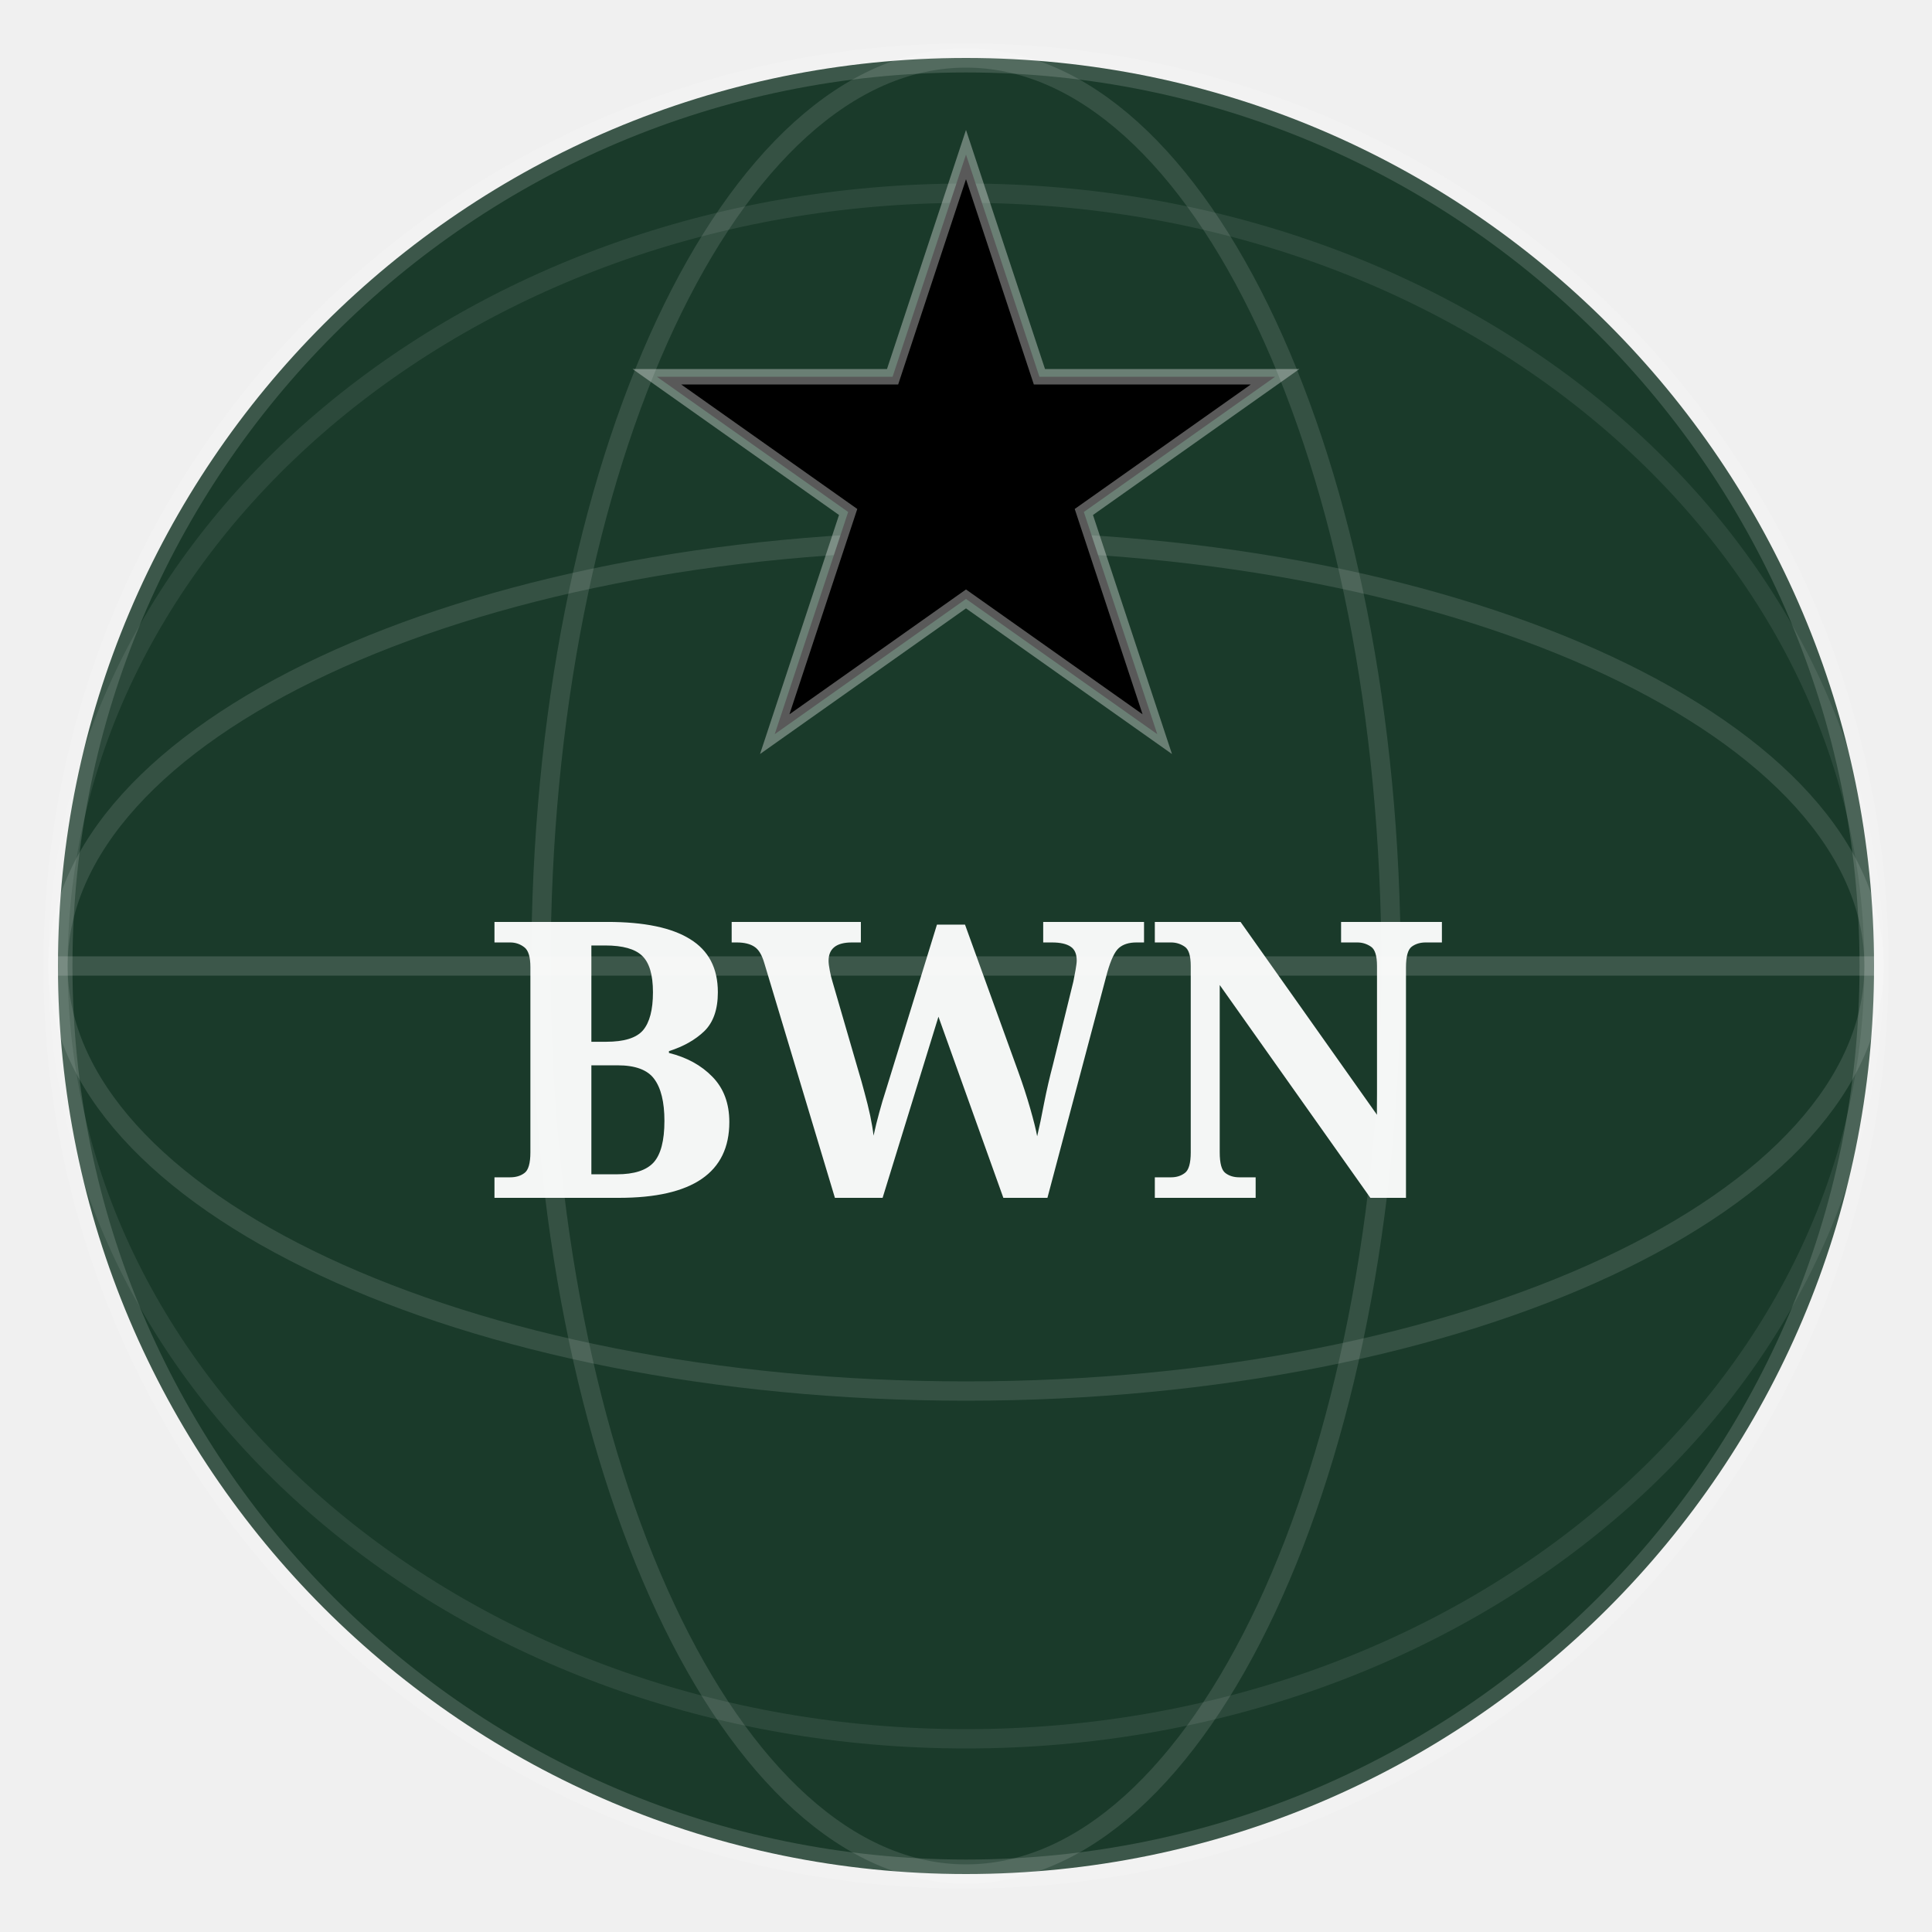
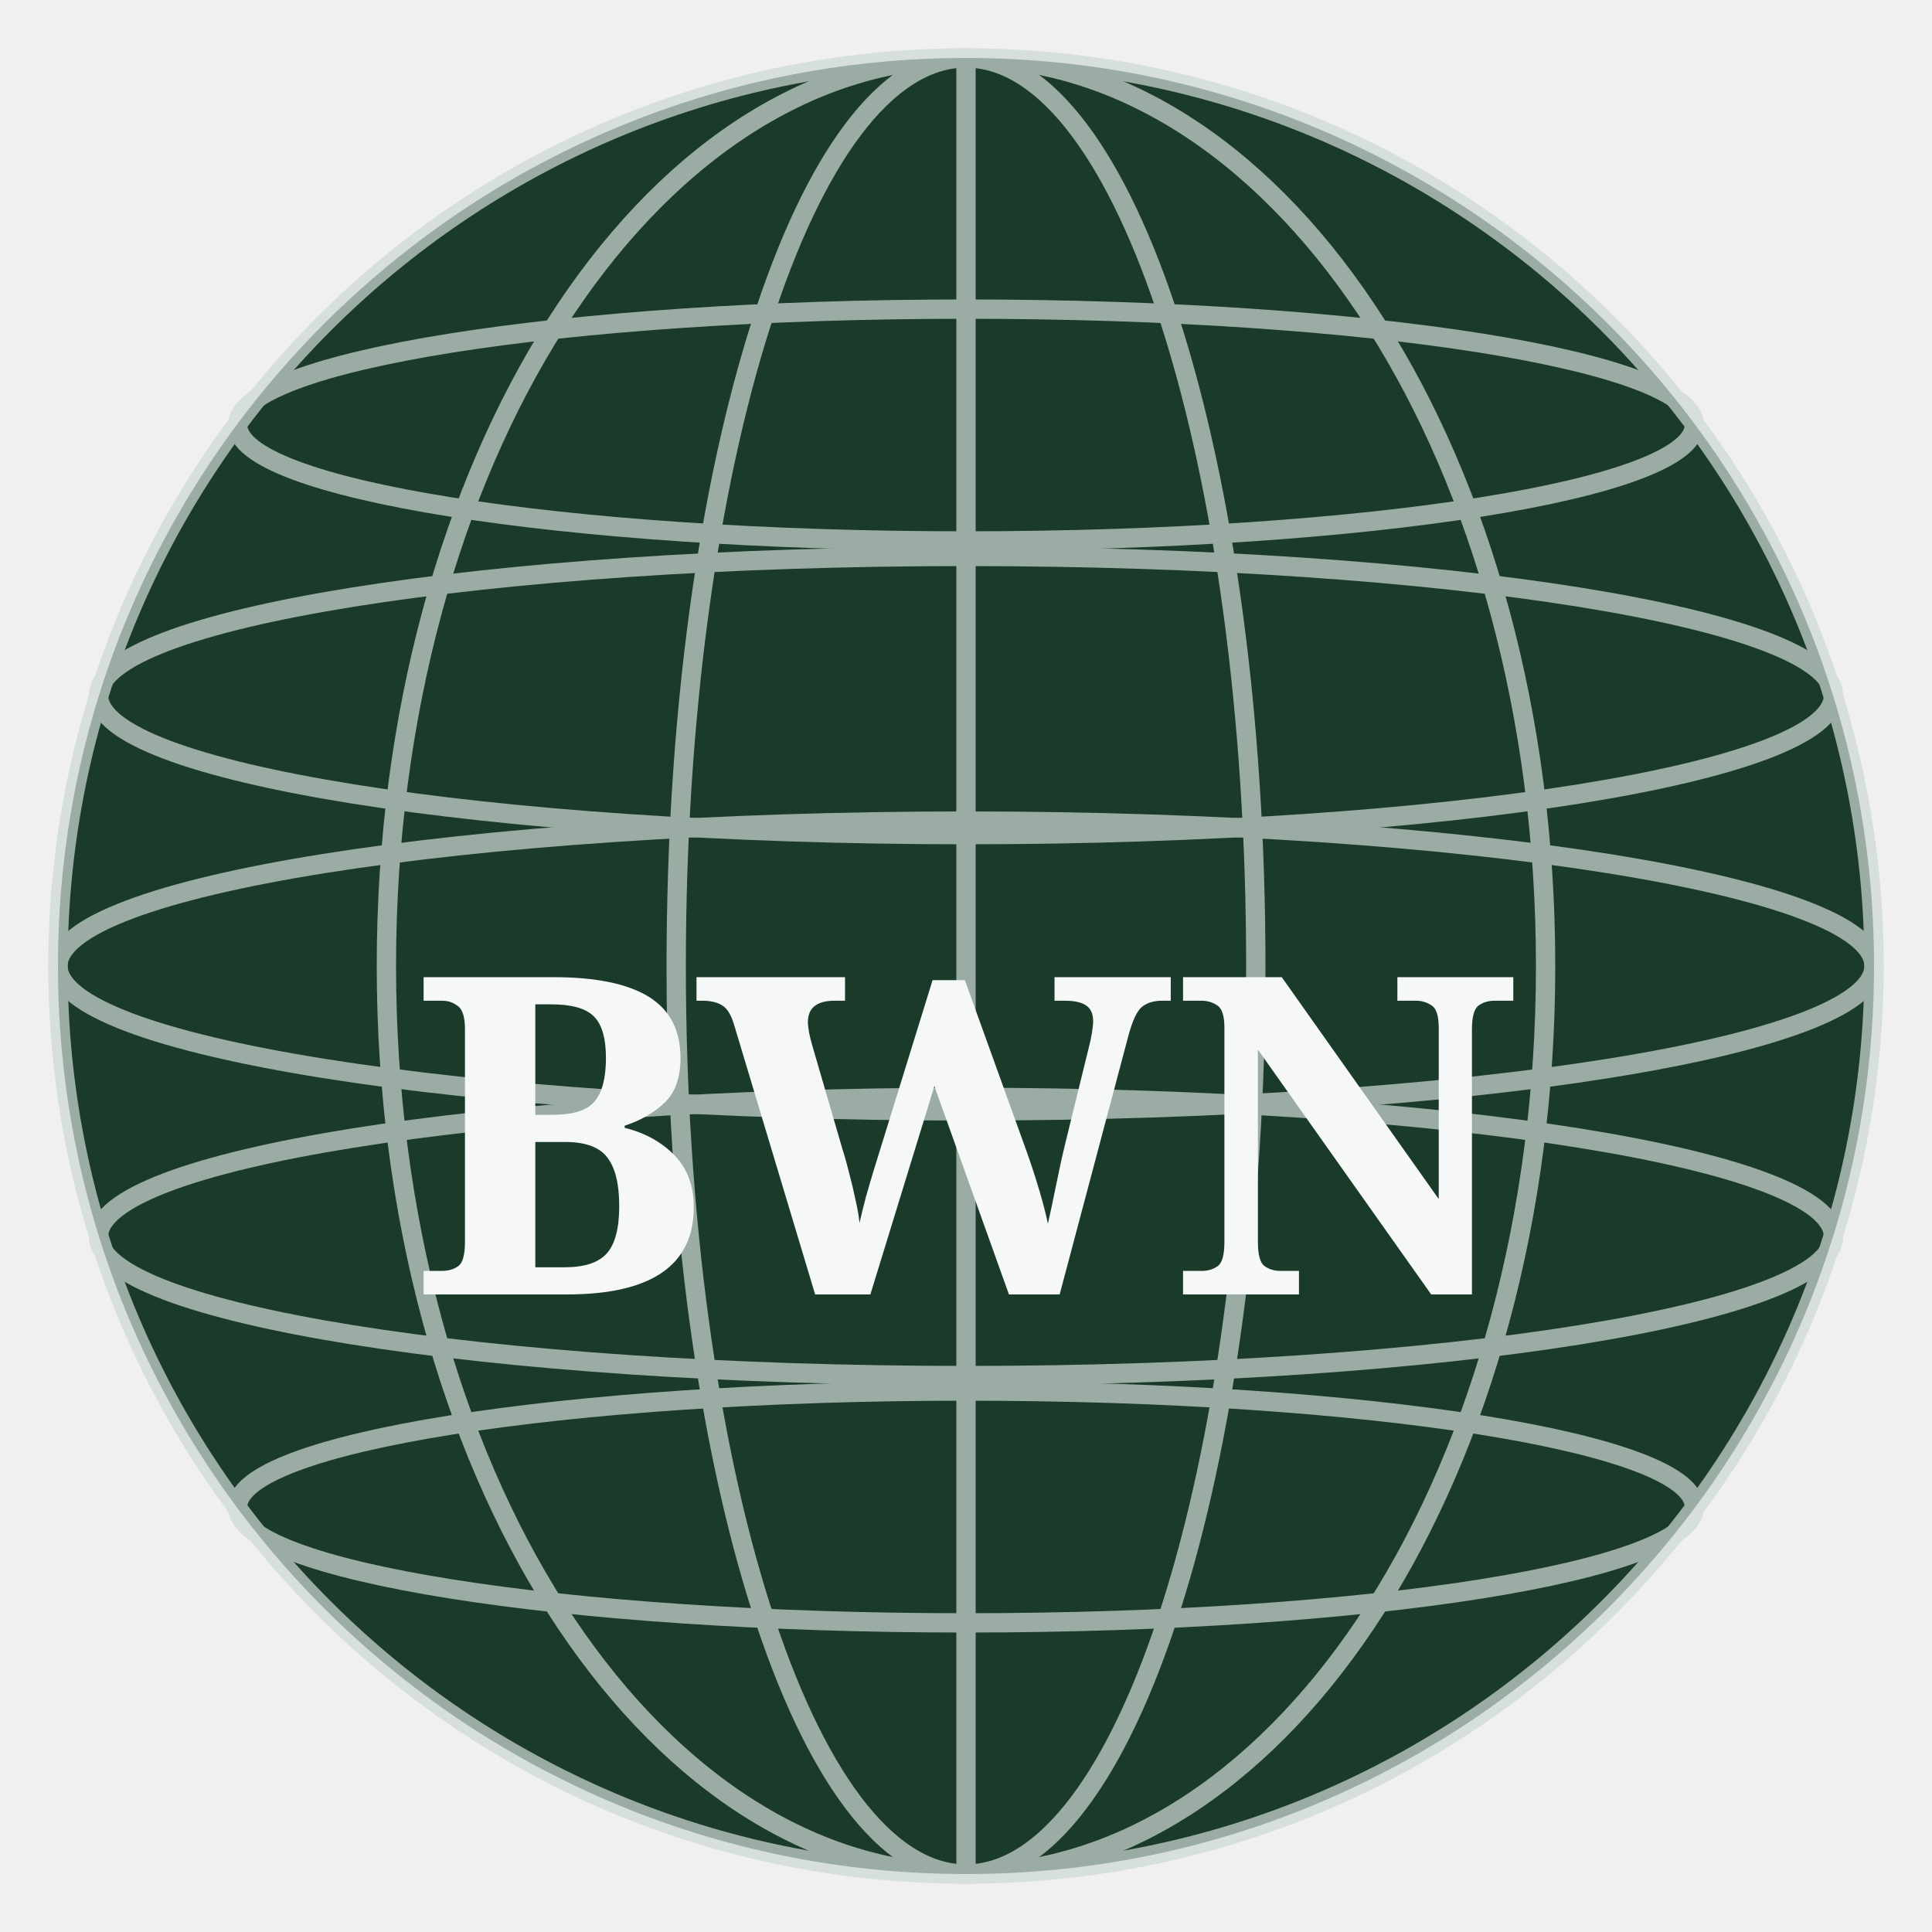
<svg xmlns="http://www.w3.org/2000/svg" viewBox="0 0 100 100">
-   <circle cx="50" cy="50" r="47" fill="#1a3a2a" stroke="rgba(255,255,255,0.15)" stroke-width="1.5" />
-   <ellipse cx="50" cy="50" rx="47" ry="22" fill="none" stroke="rgba(255,255,255,0.12)" stroke-width="1" />
-   <ellipse cx="50" cy="50" rx="47" ry="40" fill="none" stroke="rgba(255,255,255,0.08)" stroke-width="1" />
-   <ellipse cx="50" cy="50" rx="22" ry="47" fill="none" stroke="rgba(255,255,255,0.12)" stroke-width="1" />
-   <line x1="3" y1="50" x2="97" y2="50" stroke="rgba(255,255,255,0.15)" stroke-width="1" />
-   <polygon points="50,8 53.8,19.5 66,19.5 56.1,26.5 59.9,38 50,31 40.1,38 43.9,26.5 34,19.5 46.2,19.5" fill="#000000" stroke="rgba(255,255,255,0.35)" stroke-width="0.8" />
-   <text x="50" y="62" text-anchor="middle" font-family="Georgia,serif" font-size="20" font-weight="bold" fill="white" opacity="0.95">BWN</text>
+   <circle cx="50" cy="50" r="47" fill="#1a3a2a" />
+   <g fill="none" stroke="#cdd8d2" stroke-width="1" opacity="0.72">
+     <circle cx="50" cy="50" r="47" />
+     <ellipse cx="50" cy="50" rx="30" ry="47" />
+     <ellipse cx="50" cy="50" rx="15" ry="47" />
+     <line x1="50" y1="3" x2="50" y2="97" />
+     <ellipse cx="50" cy="50" rx="47" ry="7.5" />
+     <ellipse cx="50" cy="36" rx="44.9" ry="7.2" />
+     <ellipse cx="50" cy="64" rx="44.9" ry="7.2" />
+     <ellipse cx="50" cy="22" rx="37.7" ry="6" />
+     <ellipse cx="50" cy="78" rx="37.7" ry="6" />
+   </g>
+   <text x="50" y="67" text-anchor="middle" font-family="Georgia,serif" font-size="23" font-weight="bold" fill="#f5f8f6">BWN</text>
</svg>
